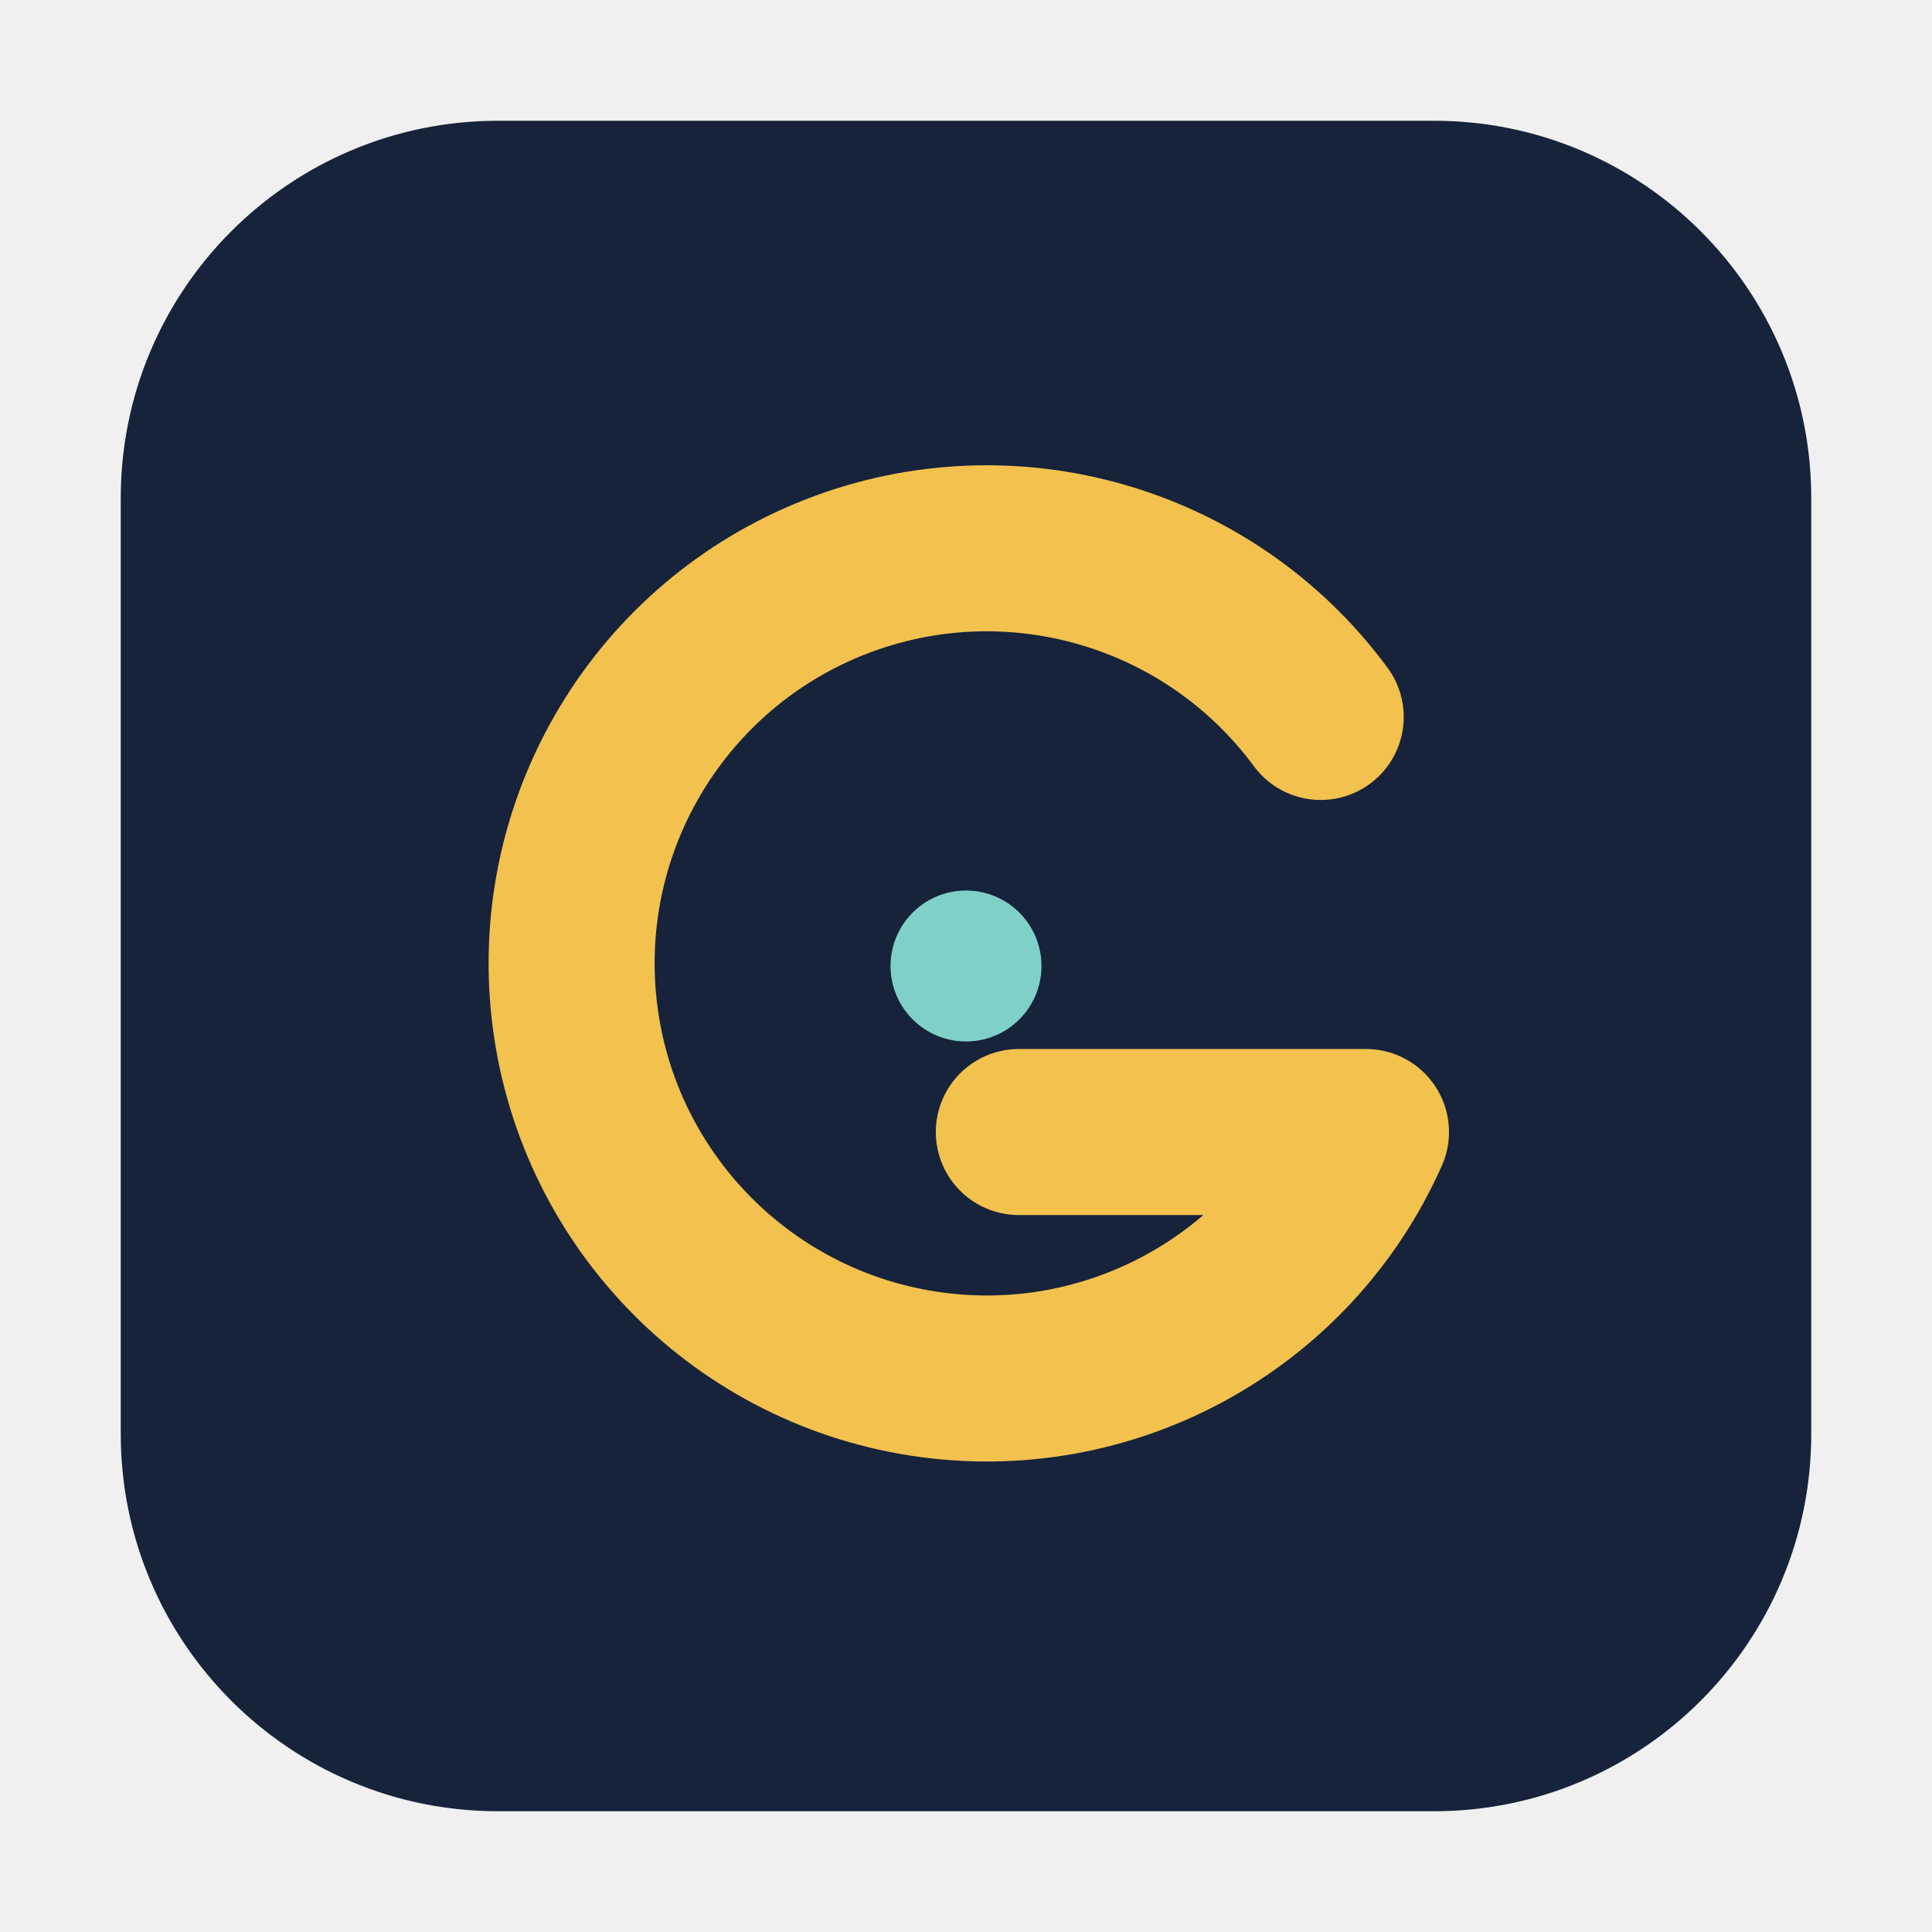
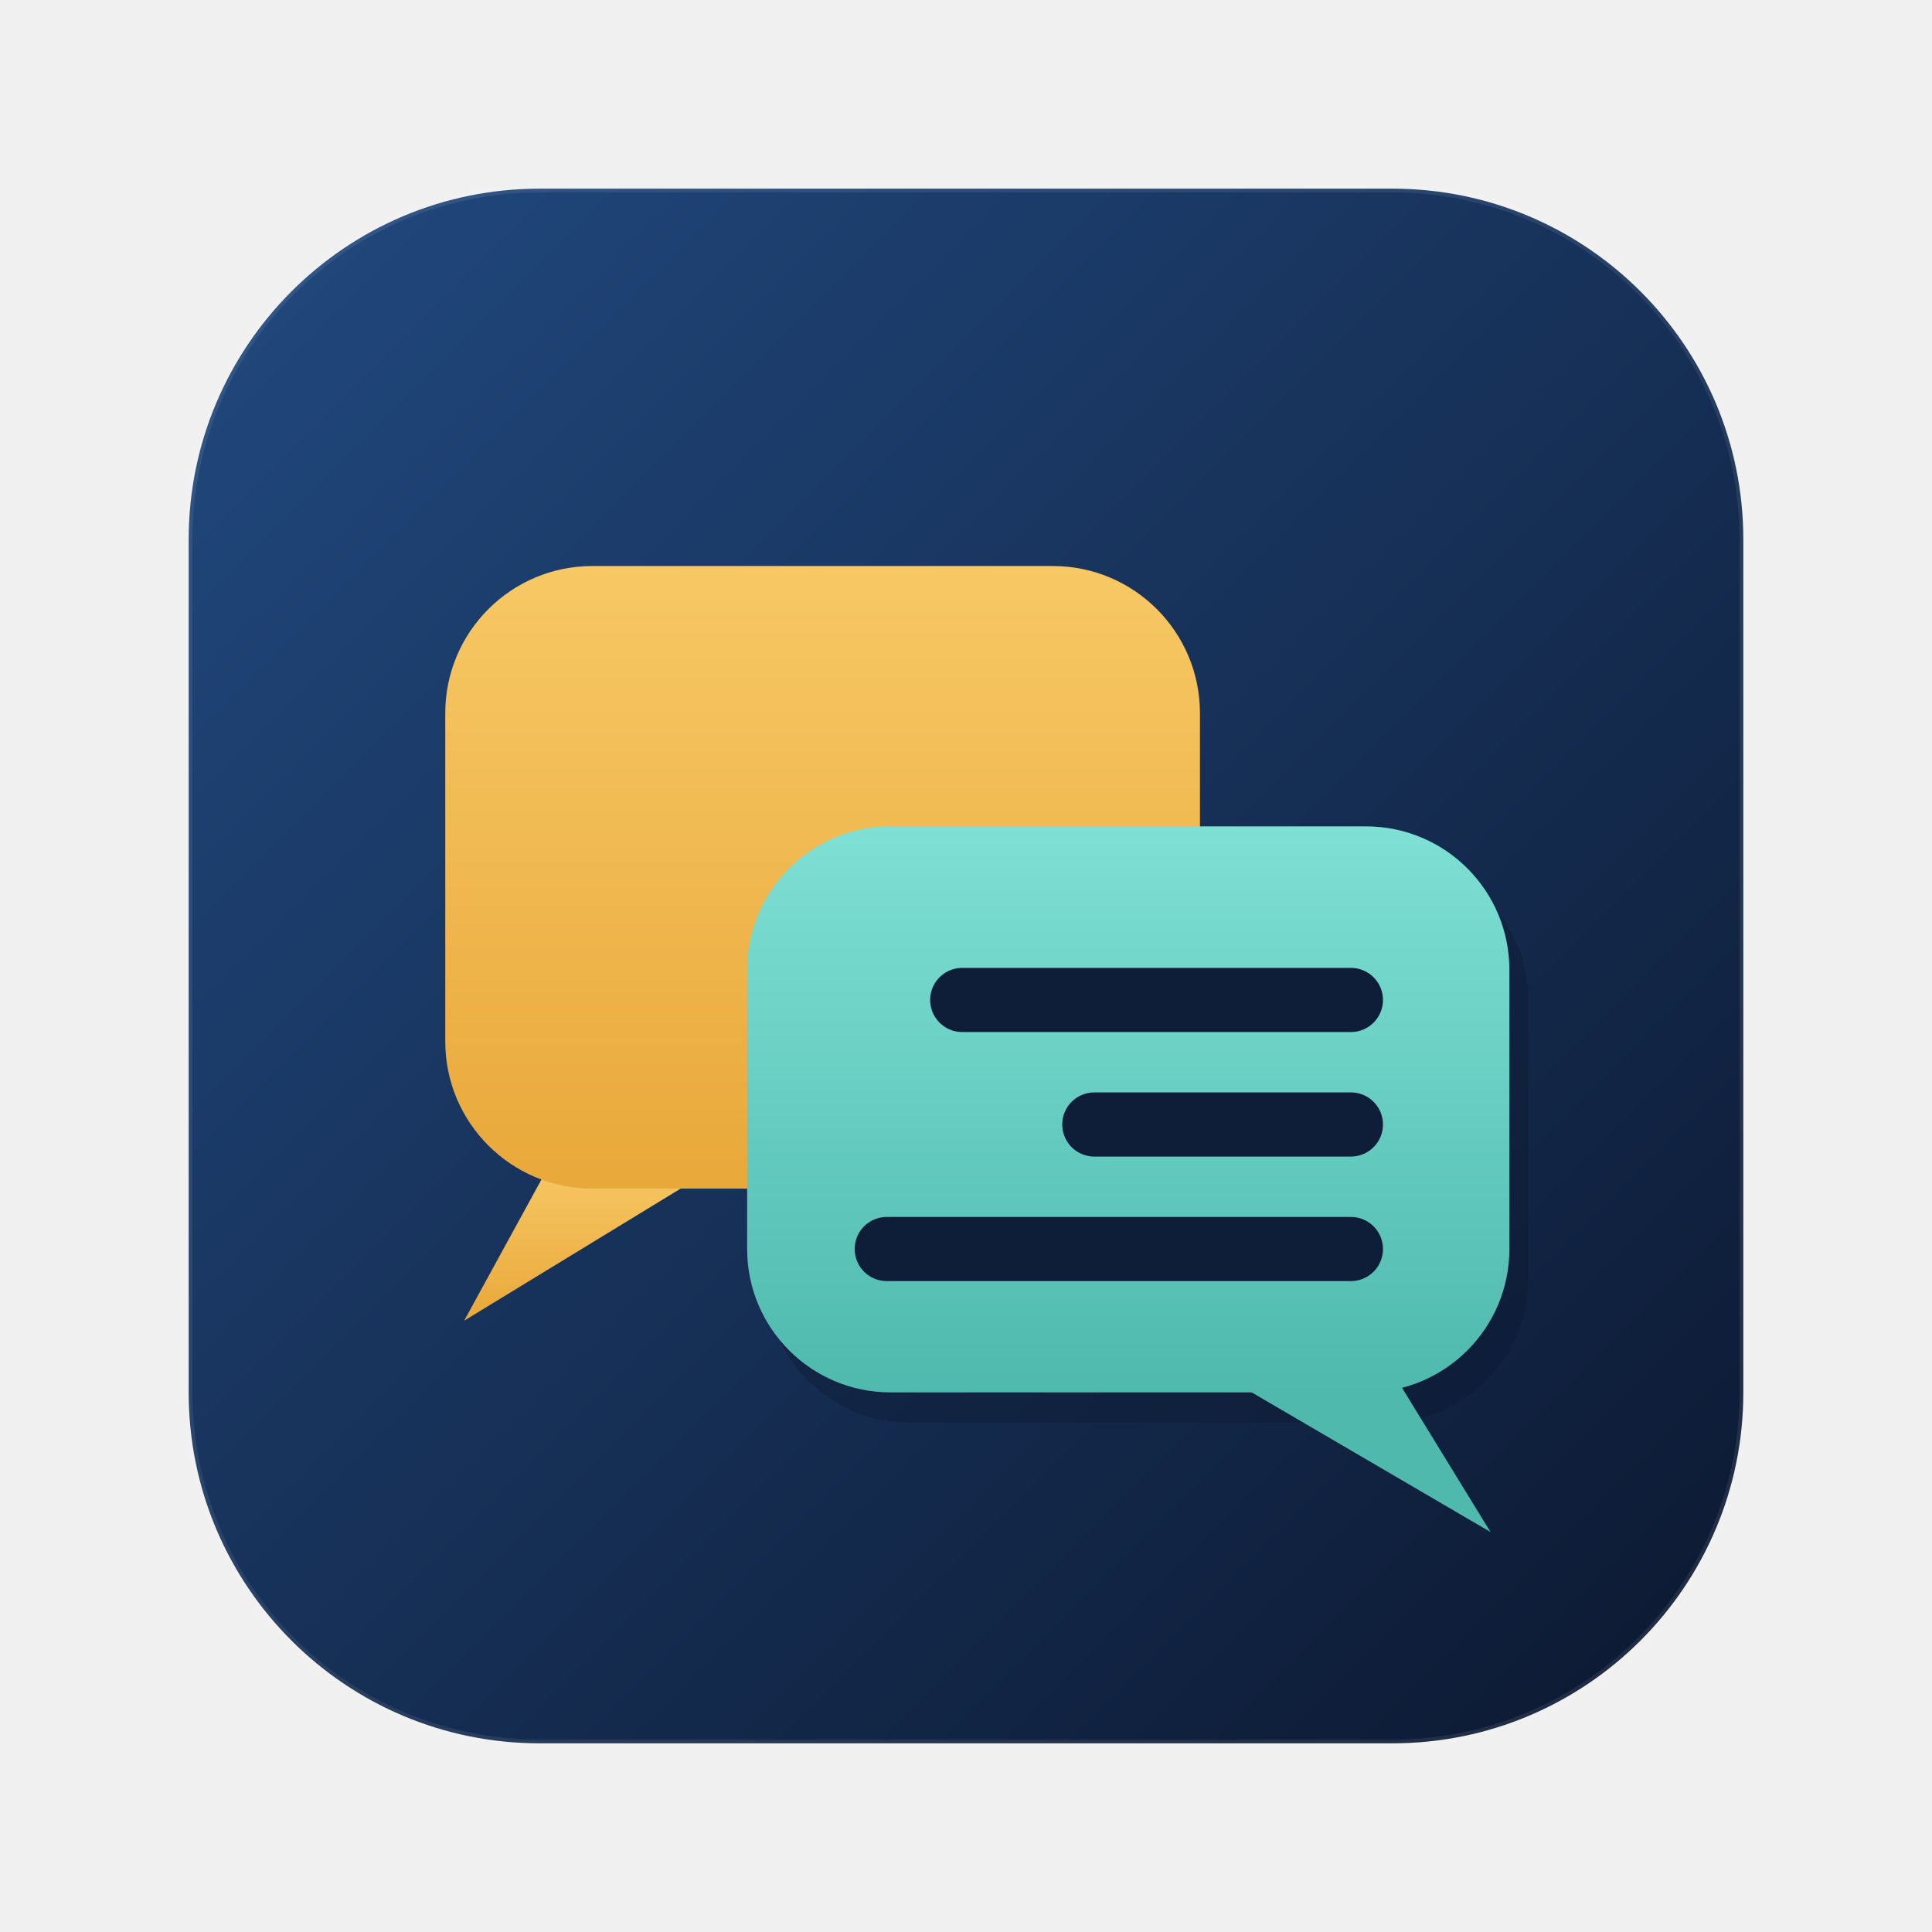
<svg xmlns="http://www.w3.org/2000/svg" viewBox="0 0 1024 1024">
-   <rect x="64" y="64" width="896" height="896" rx="200" fill="#16233b" />
-   <path d="M700 380 A220 220 0 1 0 724 600 L540 600" fill="none" stroke="#f2c14e" stroke-width="88" stroke-linecap="round" stroke-linejoin="round" />
-   <circle cx="512" cy="512" r="40" fill="#7fd1c7" />
+   <defs>
+     <linearGradient id="bg" x1="0" y1="0" x2="1" y2="1">
+       <stop offset="0" stop-color="#21497f" />
+       <stop offset="1" stop-color="#0c1830" />
+     </linearGradient>
+     <linearGradient id="front" x1="0" y1="0" x2="0" y2="1">
+       <stop offset="0" stop-color="#7fe0d5" />
+       <stop offset="1" stop-color="#4fb9ae" />
+     </linearGradient>
+     <linearGradient id="back" x1="0" y1="0" x2="0" y2="1">
+       <stop offset="0" stop-color="#f7c865" />
+       <stop offset="1" stop-color="#e9a83a" />
+     </linearGradient>
+   </defs>
+   <rect x="100" y="100" width="824" height="824" rx="186" fill="url(#bg)" />
+   <rect x="100" y="100" width="824" height="824" rx="186" fill="none" stroke="#ffffff" stroke-opacity=".08" stroke-width="4" />
+   <path d="M292 616 L246 700 L364 628 Z" fill="url(#back)" />
+   <rect x="236" y="300" width="400" height="330" rx="78" fill="url(#back)" />
+   <rect x="396" y="438" width="404" height="300" rx="76" fill="#0c1830" fill-opacity=".35" transform="translate(10 16)" />
+   <path d="M736 724 L790 812 L660 736 Z" fill="#4fb9ae" />
+   <rect x="396" y="438" width="404" height="300" rx="76" fill="url(#front)" />
+   <g stroke="#0e1d38" stroke-width="34" stroke-linecap="round">
+     <line x1="510" y1="530" x2="716" y2="530" />
+     <line x1="580" y1="596" x2="716" y2="596" />
+     <line x1="470" y1="662" x2="716" y2="662" />
+   </g>
</svg>
